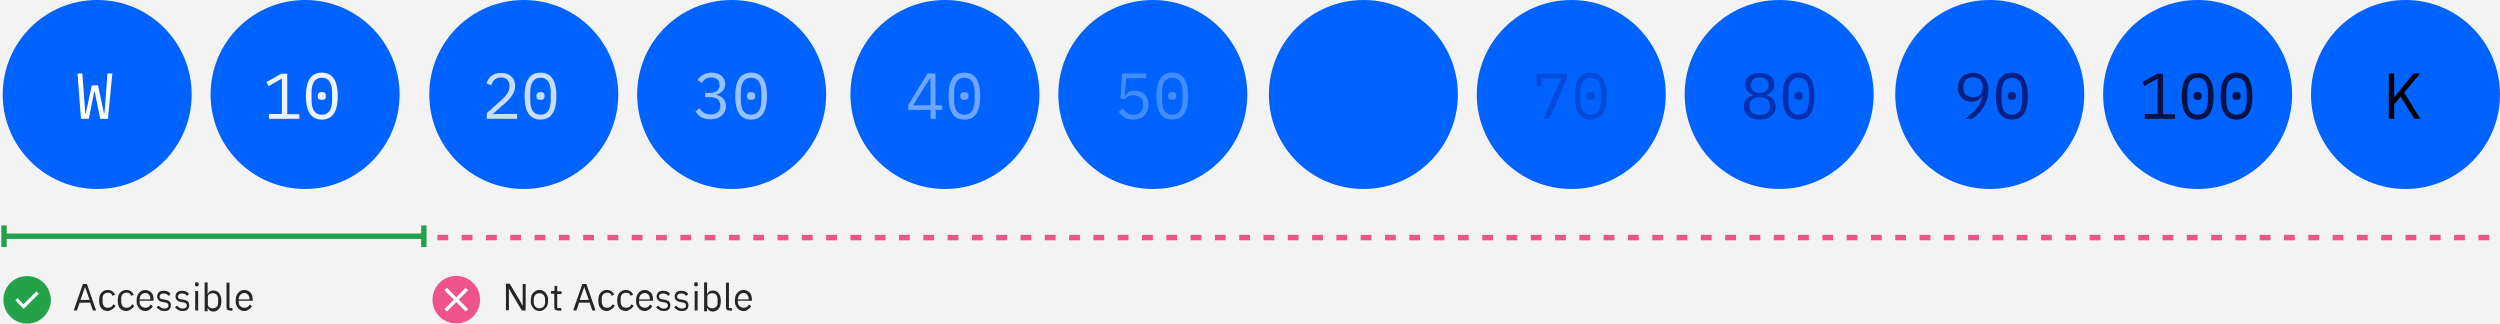
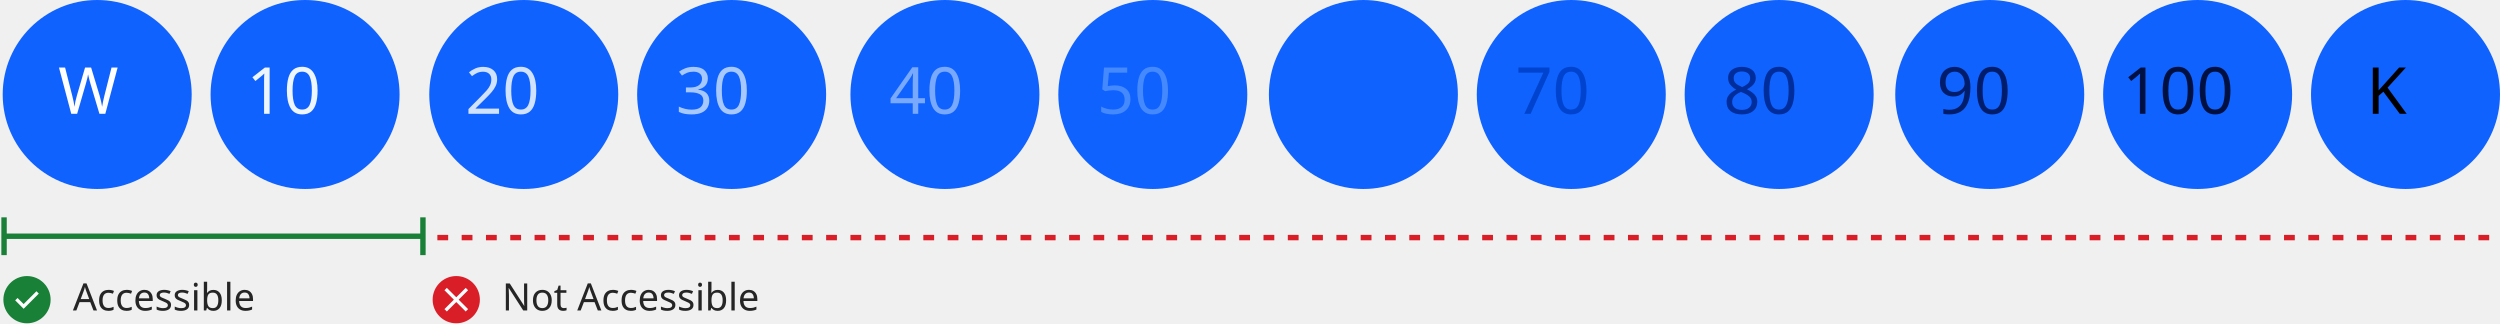
- <svg xmlns="http://www.w3.org/2000/svg" id="Layer_1" viewBox="0 0 926 120">
-   <style>
-     .st1{enable-background:new}.st2{fill:#252525}.st3{fill:#0062ff}.st4{fill:#fff}.st12{fill:#24a249}.st15{fill:#ee538b}.st16{fill:none}
-   </style>
-   <path d="M-4-5h934v128H-4V-5z" fill="#f3f3f3" />
-   <g class="st1">
-     <path class="st2" d="M34.4 115l-1-2.9h-3.9l-1 2.9h-1.2l3.4-9.8h1.5l3.4 9.8h-1.2zm-2.9-8.7l-1.7 4.8h3.4l-1.7-4.8zm8.4 8.9c-.5 0-1-.1-1.4-.3-.4-.2-.7-.4-1-.8-.3-.3-.5-.7-.6-1.2s-.2-1-.2-1.6.1-1.1.2-1.6.4-.9.6-1.2c.3-.3.6-.6 1-.8.4-.2.9-.3 1.4-.3.7 0 1.3.2 1.7.5s.8.7 1 1.2l-.9.5c-.1-.4-.3-.7-.6-.9-.3-.2-.7-.3-1.1-.3-.3 0-.6.1-.9.2-.3.1-.5.3-.6.4s-.3.4-.4.7c-.1.3-.1.6-.1.9v1.2c0 .6.2 1.2.5 1.6s.8.6 1.5.6c.9 0 1.6-.4 2-1.3l.8.5c-.2.5-.6.9-1 1.2s-1.3.8-1.9.8zm6.9 0c-.5 0-1-.1-1.4-.3-.4-.2-.7-.4-1-.8-.3-.3-.5-.7-.6-1.2s-.2-1-.2-1.6.1-1.1.2-1.6.4-.9.6-1.2c.3-.3.6-.6 1-.8.4-.2.9-.3 1.4-.3.7 0 1.3.2 1.7.5s.8.7 1 1.2l-.9.5c-.1-.4-.3-.7-.6-.9-.3-.2-.7-.3-1.1-.3-.3 0-.6.1-.9.2-.3.1-.5.3-.6.4s-.3.4-.4.7c-.1.3-.1.6-.1.9v1.2c0 .6.2 1.2.5 1.6s.8.6 1.5.6c.9 0 1.6-.4 2-1.3l.8.5c-.2.5-.6.9-1 1.2s-1.2.8-1.9.8zm7 0c-.5 0-.9-.1-1.3-.3-.4-.2-.7-.4-1-.8-.3-.3-.5-.7-.7-1.2s-.2-1-.2-1.6.1-1.1.2-1.6c.2-.5.4-.9.7-1.2.3-.3.6-.6 1-.8.4-.2.8-.3 1.3-.3s.9.1 1.3.3.7.4 1 .7c.3.3.5.7.6 1.1s.2.9.2 1.4v.5h-5.2v.3c0 .3 0 .6.1.9s.2.5.4.7.4.3.7.5c.3.1.6.2.9.2.5 0 .9-.1 1.2-.3.3-.2.6-.5.8-.9l.8.6c-.2.5-.6.9-1.1 1.2-.4.4-1 .6-1.7.6zm0-6.7c-.3 0-.6.1-.8.2s-.5.3-.7.5-.3.4-.4.7c-.1.3-.2.6-.2.9v.1h4v-.2c0-.6-.2-1.2-.5-1.5-.4-.5-.8-.7-1.4-.7zm7.1 6.7c-.7 0-1.2-.1-1.7-.4s-.8-.6-1.2-1l.8-.6c.3.4.6.6.9.8.3.2.7.3 1.2.3s.8-.1 1.1-.3.4-.5.4-.9c0-.3-.1-.5-.3-.7s-.5-.3-1-.4l-.6-.1c-.3 0-.6-.1-.9-.2-.3-.1-.5-.2-.7-.4s-.4-.4-.5-.6-.2-.5-.2-.9.1-.7.2-.9c.1-.3.3-.5.5-.7s.5-.3.8-.4.7-.1 1-.1c.6 0 1.1.1 1.5.3.4.2.7.5 1 .9l-.7.7c-.2-.2-.4-.4-.7-.6s-.7-.3-1.2-.3-.8.1-1.1.3c-.2.2-.4.5-.4.8 0 .4.1.6.4.8.2.2.6.3 1 .3l.6.1c.8.1 1.4.4 1.7.7.3.3.5.8.5 1.3 0 .7-.2 1.3-.7 1.7-.2.3-.8.5-1.7.5zm6.8 0c-.7 0-1.2-.1-1.7-.4s-.8-.6-1.2-1l.8-.6c.3.4.6.6.9.8.3.2.7.3 1.2.3s.8-.1 1.1-.3.4-.5.4-.9c0-.3-.1-.5-.3-.7-.2-.2-.5-.3-1-.4l-.6-.1c-.3 0-.6-.1-.9-.2s-.5-.2-.7-.4-.4-.4-.5-.6-.2-.5-.2-.9.1-.7.2-.9c.1-.3.3-.5.5-.7s.5-.3.8-.4.7-.1 1-.1c.6 0 1.1.1 1.5.3.4.2.7.5 1 .9l-.7.7c-.2-.2-.4-.4-.7-.6-.3-.2-.7-.3-1.2-.3s-.8.1-1.1.3c-.2.2-.4.5-.4.8 0 .4.1.6.4.8.2.2.6.3 1 .3l.6.1c.8.1 1.4.4 1.7.7.3.3.5.8.5 1.3 0 .7-.2 1.3-.7 1.7-.2.3-.9.5-1.7.5zm5.2-9.1c-.2 0-.4-.1-.5-.2s-.2-.3-.2-.5v-.2c0-.2.1-.3.2-.5.1-.1.3-.2.5-.2s.4.1.5.2.2.3.2.5v.2c0 .2-.1.3-.2.5-.1.1-.3.2-.5.2zm-.6 1.7h1.1v7.2h-1.1v-7.2zm3.5-3.2h1.1v4.3h.1c.2-.5.5-.8.8-1 .4-.2.8-.3 1.3-.3.4 0 .9.1 1.2.3.4.2.7.4.9.8.3.3.5.7.6 1.2s.2 1 .2 1.6-.1 1.1-.2 1.6-.3.9-.6 1.2c-.3.3-.6.6-.9.8-.4.2-.8.3-1.2.3-1 0-1.7-.4-2.1-1.3h-.1v1.2h-1.1v-10.7zm3 9.6c.6 0 1.1-.2 1.5-.6s.5-.9.5-1.6v-1.2c0-.6-.2-1.2-.5-1.6-.4-.4-.9-.6-1.5-.6-.3 0-.5 0-.7.1l-.6.3c-.2.1-.3.3-.4.4s-.1.4-.1.6v2.7c0 .2 0 .4.1.6s.2.3.4.5.4.2.6.3c.2 0 .4.1.7.1zm6.3.8c-.4 0-.7-.1-.9-.3-.2-.2-.3-.5-.3-.8v-9.2H85v9.4h1.1v1l-1-.1zm5.4.2c-.5 0-.9-.1-1.3-.3-.4-.2-.7-.4-1-.8-.3-.3-.5-.7-.7-1.2s-.2-1-.2-1.6.1-1.1.2-1.6c.2-.5.4-.9.7-1.2.3-.3.6-.6 1-.8.4-.2.8-.3 1.3-.3s.9.1 1.3.3.7.4 1 .7c.3.3.5.7.6 1.1s.2.9.2 1.4v.5h-5.2v.3c0 .3 0 .6.1.9s.2.5.4.7c.2.2.4.3.7.5.3.1.6.2.9.2.5 0 .9-.1 1.2-.3.3-.2.6-.5.8-.9l.8.6c-.2.5-.6.9-1.1 1.2-.5.4-1.1.6-1.7.6zm0-6.7c-.3 0-.6.1-.8.2s-.5.3-.7.5-.3.4-.4.7c-.1.3-.2.6-.2.9v.1h4v-.2c0-.6-.2-1.2-.5-1.5-.4-.5-.9-.7-1.4-.7z" />
-   </g>
-   <g class="st1">
-     <path class="st2" d="M189.7 109l-1.2-2.2v8.1h-1.1v-9.8h1.4l3.6 6 1.2 2.2v-8.1h1.1v9.8h-1.4l-3.6-6zm10.1 6.2c-.5 0-.9-.1-1.3-.3-.4-.2-.7-.4-1-.8-.3-.3-.5-.7-.7-1.2s-.2-1-.2-1.6.1-1.1.2-1.6.4-.9.7-1.2c.3-.3.6-.6 1-.8.4-.2.8-.3 1.3-.3s.9.1 1.3.3c.4.2.7.4 1 .8.3.3.5.7.7 1.2s.2 1 .2 1.6-.1 1.1-.2 1.6-.4.9-.7 1.2c-.3.3-.6.6-1 .8-.4.2-.8.3-1.3.3zm0-1c.6 0 1.1-.2 1.5-.6s.6-.9.6-1.7v-1c0-.8-.2-1.3-.6-1.7s-.9-.6-1.5-.6-1.1.2-1.5.6-.6.9-.6 1.7v1c0 .8.2 1.3.6 1.7.4.4.9.6 1.5.6zm6.7.8c-.4 0-.7-.1-.9-.3s-.3-.5-.3-.9v-5h-1.2v-1h.7c.2 0 .4 0 .5-.1s.1-.3.1-.5v-1.3h1v2h1.6v1h-1.6v5.2h1.5v1l-1.4-.1zm12.9 0l-1-2.9h-3.9l-1 2.9h-1.2l3.4-9.8h1.5l3.4 9.8h-1.2zm-3-8.7l-1.7 4.8h3.4l-1.7-4.8zm8.4 8.9c-.5 0-1-.1-1.4-.3-.4-.2-.7-.4-1-.8-.3-.3-.5-.7-.6-1.2s-.2-1-.2-1.6.1-1.1.2-1.6.4-.9.6-1.2c.3-.3.6-.6 1-.8.4-.2.9-.3 1.4-.3.7 0 1.3.2 1.7.5s.8.7 1 1.2l-.9.5c-.1-.4-.3-.7-.6-.9-.3-.2-.7-.3-1.1-.3-.3 0-.6.1-.9.2-.3.1-.5.3-.6.4s-.3.4-.4.7c-.1.3-.1.6-.1.9v1.2c0 .6.2 1.2.5 1.6s.8.6 1.5.6c.9 0 1.6-.4 2-1.3l.8.5c-.2.5-.6.9-1 1.2s-1.2.8-1.9.8zm7 0c-.5 0-1-.1-1.4-.3-.4-.2-.7-.4-1-.8-.3-.3-.5-.7-.6-1.2s-.2-1-.2-1.6.1-1.1.2-1.6.4-.9.6-1.2c.3-.3.6-.6 1-.8.4-.2.9-.3 1.4-.3.7 0 1.3.2 1.7.5s.8.7 1 1.2l-.9.5c-.1-.4-.3-.7-.6-.9-.3-.2-.7-.3-1.1-.3-.3 0-.6.1-.9.2-.3.1-.5.3-.6.4s-.3.4-.4.7c-.1.3-.1.6-.1.9v1.2c0 .6.2 1.2.5 1.6s.8.6 1.5.6c.9 0 1.6-.4 2-1.3l.8.5c-.2.5-.6.9-1 1.2s-1.2.8-1.9.8zm7 0c-.5 0-.9-.1-1.3-.3-.4-.2-.7-.4-1-.8-.3-.3-.5-.7-.7-1.2s-.2-1-.2-1.6.1-1.1.2-1.6c.2-.5.4-.9.7-1.2.3-.3.6-.6 1-.8.4-.2.8-.3 1.3-.3s.9.1 1.3.3.7.4 1 .7c.3.3.5.7.6 1.1s.2.9.2 1.4v.5h-5.2v.3c0 .3 0 .6.1.9s.2.5.4.7.4.3.7.5c.3.1.6.2.9.2.5 0 .9-.1 1.2-.3.3-.2.6-.5.8-.9l.8.6c-.2.5-.6.9-1.1 1.2-.5.4-1.1.6-1.7.6zm0-6.7c-.3 0-.6.1-.8.2s-.5.3-.7.5-.3.4-.4.7c-.1.3-.2.6-.2.9v.1h4v-.2c0-.6-.2-1.2-.5-1.5-.4-.5-.9-.7-1.4-.7zm7.1 6.7c-.7 0-1.2-.1-1.7-.4s-.8-.6-1.2-1l.8-.6c.3.4.6.6.9.8.3.2.7.3 1.2.3s.8-.1 1.1-.3.4-.5.4-.9c0-.3-.1-.5-.3-.7s-.5-.3-1-.4l-.6-.1c-.3 0-.6-.1-.9-.2-.3-.1-.5-.2-.7-.4s-.4-.4-.5-.6-.2-.5-.2-.9.1-.7.2-.9c.1-.3.3-.5.5-.7s.5-.3.8-.4.7-.1 1-.1c.6 0 1.1.1 1.5.3.4.2.7.5 1 .9l-.7.7c-.2-.2-.4-.4-.7-.6s-.7-.3-1.2-.3-.8.1-1.1.3c-.2.2-.4.5-.4.8 0 .4.1.6.4.8.2.2.6.3 1 .3l.6.1c.8.1 1.4.4 1.7.7.3.3.5.8.5 1.3 0 .7-.2 1.3-.7 1.7-.2.3-.9.5-1.7.5zm6.7 0c-.7 0-1.2-.1-1.7-.4s-.8-.6-1.2-1l.8-.6c.3.4.6.6.9.8.3.2.7.3 1.2.3s.8-.1 1.1-.3.4-.5.4-.9c0-.3-.1-.5-.3-.7s-.5-.3-1-.4l-.6-.1c-.3 0-.6-.1-.9-.2-.3-.1-.5-.2-.7-.4s-.4-.4-.5-.6-.2-.5-.2-.9.1-.7.2-.9c.1-.3.3-.5.5-.7s.5-.3.8-.4.7-.1 1-.1c.6 0 1.1.1 1.5.3.4.2.7.5 1 .9l-.7.7c-.2-.2-.4-.4-.7-.6s-.7-.3-1.2-.3-.8.1-1.1.3c-.2.2-.4.5-.4.8 0 .4.1.6.4.8.2.2.6.3 1 .3l.6.1c.8.1 1.4.4 1.7.7.3.3.5.8.5 1.3 0 .7-.2 1.3-.7 1.7-.2.3-.8.5-1.7.5zm5.2-9.1c-.2 0-.4-.1-.5-.2s-.2-.3-.2-.5v-.2c0-.2.1-.3.2-.5.1-.1.3-.2.5-.2s.4.1.5.2.2.3.2.5v.2c0 .2-.1.3-.2.5 0 .1-.2.2-.5.2zm-.5 1.7h1.1v7.2h-1.1v-7.2zm3.5-3.2h1.1v4.3h.1c.2-.5.5-.8.8-1 .4-.2.8-.3 1.3-.3.4 0 .9.1 1.2.3.4.2.7.4.9.8.3.3.5.7.6 1.2s.2 1 .2 1.6-.1 1.1-.2 1.6-.3.9-.6 1.2c-.3.3-.6.6-.9.8-.4.2-.8.3-1.2.3-1 0-1.7-.4-2.1-1.3h-.1v1.2h-1.1v-10.7zm3 9.6c.6 0 1.1-.2 1.5-.6s.5-.9.5-1.6v-1.2c0-.6-.2-1.2-.5-1.6-.4-.4-.9-.6-1.5-.6-.3 0-.5 0-.7.1l-.6.3c-.2.1-.3.3-.4.4s-.1.4-.1.6v2.7c0 .2 0 .4.1.6s.2.3.4.5.4.2.6.3c.2 0 .4.1.7.1zm6.3.8c-.4 0-.7-.1-.9-.3-.2-.2-.3-.5-.3-.8v-9.2h1.1v9.4h1.1v1l-1-.1zm5.3.2c-.5 0-.9-.1-1.3-.3-.4-.2-.7-.4-1-.8-.3-.3-.5-.7-.7-1.2s-.2-1-.2-1.6.1-1.1.2-1.6c.2-.5.4-.9.7-1.2.3-.3.6-.6 1-.8.4-.2.8-.3 1.3-.3s.9.1 1.3.3.7.4 1 .7c.3.3.5.7.6 1.1s.2.9.2 1.4v.5h-5.2v.3c0 .3 0 .6.1.9s.2.5.4.7c.2.2.4.3.7.5.3.1.6.2.9.2.5 0 .9-.1 1.2-.3.3-.2.6-.5.8-.9l.8.6c-.2.5-.6.9-1.1 1.2-.4.4-1 .6-1.7.6zm0-6.7c-.3 0-.6.1-.8.2s-.5.3-.7.5-.3.4-.4.7c-.1.3-.2.6-.2.9v.1h4v-.2c0-.6-.2-1.2-.5-1.5-.3-.5-.8-.7-1.4-.7z" />
-   </g>
-   <circle class="st3" cx="505" cy="35" r="35" />
-   <g transform="translate(1)">
-     <circle class="st3" cx="35" cy="35" r="35" />
-     <path class="st4" d="M31.9 44H29l-1.3-16.8h1.8l.7 9.6.4 5.1h.2L33 31.6h2.3l2.2 10.3h.2l.4-5.1.7-9.6h1.8L39 44h-2.9l-2-10h-.2l-2 10z" />
-   </g>
-   <g transform="translate(78)">
-     <circle class="st3" cx="35" cy="35" r="35" />
-     <path d="M32.9 44H21.6v-1.8h4.8V29.1l-4.9 2.8-.8-1.5 5.5-3.1h2.2v15h4.4c.1-.1.1 1.7.1 1.7zm8.3.3c-4.1 0-5.9-3.2-5.9-8.7s1.8-8.7 5.9-8.7 5.9 3.2 5.9 8.7-1.8 8.7-5.9 8.7zm0-1.8c2.7 0 3.8-2.2 3.8-5.5v-2.7c0-3.4-1.1-5.5-3.8-5.5s-3.8 2.2-3.8 5.5V37c0 3.4 1.1 5.5 3.8 5.5zm0-5.5c-1.1 0-1.5-.5-1.5-1.2v-.5c0-.6.4-1.2 1.5-1.2s1.5.5 1.5 1.2v.5c0 .7-.4 1.2-1.5 1.2z" fill="#edf4ff" />
-   </g>
-   <g transform="translate(159)">
-     <circle class="st3" cx="35" cy="35" r="35" />
-     <path d="M32.5 42.2V44H21.3v-2.1l5.6-5c1.6-1.5 2.8-3 2.8-4.7v-.3c0-2-1.1-3.2-3.1-3.2s-3.1 1.1-3.6 2.9l-1.8-.7c.6-2 2.2-3.9 5.4-3.9 3.3 0 5.2 2 5.2 4.8 0 2.5-1.5 4.4-3.7 6.4l-4.7 4.1c0-.1 9.1-.1 9.1-.1zm8.7 2.1c-4.1 0-5.9-3.2-5.9-8.7s1.8-8.7 5.9-8.7 5.9 3.2 5.9 8.7-1.8 8.7-5.9 8.7zm0-1.8c2.7 0 3.8-2.2 3.8-5.5v-2.7c0-3.4-1.1-5.5-3.8-5.5s-3.8 2.2-3.8 5.5V37c0 3.4 1.1 5.5 3.8 5.5zm0-5.5c-1.1 0-1.5-.5-1.5-1.2v-.5c0-.6.4-1.2 1.5-1.2s1.5.5 1.5 1.2v.5c0 .7-.4 1.2-1.5 1.2z" fill="#c9deff" />
-   </g>
-   <g transform="translate(236)">
-     <circle class="st3" cx="35" cy="35" r="35" />
-     <path d="M25.2 34.4H27c2.3 0 3.5-1.2 3.5-2.8v-.2c0-1.8-1.2-2.7-3.1-2.7-1.8 0-2.8.9-3.5 2.1l-1.5-1.2c.9-1.3 2.4-2.7 5.1-2.7 2.9 0 5.1 1.5 5.1 4.2 0 2.2-1.4 3.5-3.3 3.9v.1c1.8.4 3.6 1.7 3.6 4.2 0 2.9-2.3 4.9-5.8 4.9-3 0-4.5-1.4-5.5-2.9l1.5-1.2c.9 1.3 1.9 2.3 4 2.3 2.4 0 3.7-1.2 3.7-3.1v-.2c0-2-1.2-3.1-3.7-3.1h-2c.1.1.1-1.6.1-1.6zm17 9.9c-4.1 0-5.9-3.2-5.9-8.7s1.8-8.7 5.9-8.7 5.9 3.2 5.9 8.7-1.8 8.7-5.9 8.7zm0-1.8c2.7 0 3.8-2.2 3.8-5.5v-2.7c0-3.4-1.1-5.5-3.8-5.5s-3.8 2.2-3.8 5.5V37c0 3.4 1.1 5.5 3.8 5.5zm0-5.5c-1.1 0-1.5-.5-1.5-1.2v-.5c0-.6.4-1.2 1.5-1.2s1.5.5 1.5 1.2v.5c0 .7-.4 1.2-1.5 1.2z" fill="#97c1ff" />
-   </g>
-   <g transform="translate(315)">
-     <circle class="st3" cx="35" cy="35" r="35" />
-     <path d="M31.6 44h-1.9v-3.3h-8.3v-1.8l7.2-11.7h2.9V39H34v1.7h-2.5c.1 0 .1 3.3.1 3.3zm-2-15.2L23.2 39h6.5l-.1-10.2c.1 0 0 0 0 0zm12.6 15.5c-4.1 0-5.9-3.2-5.9-8.7s1.8-8.7 5.9-8.7 5.9 3.2 5.9 8.7-1.8 8.7-5.9 8.7zm0-1.8c2.7 0 3.8-2.2 3.8-5.5v-2.7c0-3.4-1.1-5.5-3.8-5.5s-3.8 2.2-3.8 5.5V37c0 3.4 1.1 5.5 3.8 5.5zm0-5.5c-1.1 0-1.5-.5-1.5-1.2v-.5c0-.6.4-1.2 1.5-1.2s1.5.5 1.5 1.2v.5c0 .7-.4 1.2-1.5 1.2z" fill="#6ea6ff" />
-   </g>
-   <g transform="translate(392)">
-     <circle class="st3" cx="35" cy="35" r="35" />
-     <path d="M32.6 27.2V29h-7.5l-.5 6.4h.2c.8-1.1 1.7-1.8 3.5-1.8 2.9 0 5.1 1.9 5.1 5.2s-2.1 5.5-5.7 5.5c-2.8 0-4.3-1.4-5.3-2.9l1.5-1.2c.9 1.3 1.8 2.3 3.9 2.3 2.3 0 3.6-1.3 3.6-3.5v-.2c0-2.2-1.3-3.5-3.6-3.5-1.6 0-2.4.6-3.1 1.4l-1.7-.2.6-9.2c-.1-.1 9-.1 9-.1zm9.6 17.1c-4.1 0-5.9-3.2-5.9-8.7s1.8-8.7 5.9-8.7 5.9 3.2 5.9 8.7-1.8 8.7-5.9 8.7zm0-1.8c2.7 0 3.8-2.2 3.8-5.5v-2.7c0-3.4-1.1-5.5-3.8-5.5s-3.8 2.2-3.8 5.5V37c0 3.4 1.1 5.5 3.8 5.5zm0-5.5c-1.1 0-1.5-.5-1.5-1.2v-.5c0-.6.4-1.2 1.5-1.2s1.5.5 1.5 1.2v.5c0 .7-.4 1.2-1.5 1.2z" fill="#418cff" />
-   </g>
-   <g transform="translate(547)">
-     <circle class="st3" cx="35" cy="35" r="35" />
-     <path d="M26.9 44h-2.2l6.6-15H24v3.1h-1.8v-4.8h11.2V29l-6.5 15zm15.3.3c-4.1 0-5.9-3.2-5.9-8.7s1.8-8.7 5.9-8.7 5.9 3.2 5.9 8.7-1.8 8.7-5.9 8.7zm0-1.8c2.7 0 3.8-2.2 3.8-5.5v-2.7c0-3.4-1.1-5.5-3.8-5.5s-3.8 2.2-3.8 5.5V37c0 3.4 1.1 5.5 3.8 5.5zm0-5.5c-1.1 0-1.5-.5-1.5-1.2v-.5c0-.6.4-1.2 1.5-1.2s1.5.5 1.5 1.2v.5c0 .7-.4 1.2-1.5 1.2z" fill="#054ada" />
-   </g>
-   <g transform="translate(624)">
-     <circle class="st3" cx="35" cy="35" r="35" />
-     <path d="M27.8 44.3c-3.9 0-5.9-2.1-5.9-4.8 0-2.3 1.4-3.6 3.4-4.2v-.2c-1.8-.6-2.9-2-2.9-3.9 0-2.5 2-4.2 5.4-4.2s5.4 1.7 5.4 4.2c0 1.9-1.1 3.3-2.9 3.9v.2c2 .6 3.4 1.9 3.4 4.2 0 2.7-2 4.8-5.9 4.8zm0-1.7c2.4 0 3.8-1.1 3.8-3V39c0-1.9-1.4-3-3.8-3S24 37.1 24 39v.5c0 2 1.4 3.1 3.8 3.1zm0-8.2c2.2 0 3.3-1 3.3-2.7v-.3c0-1.7-1.2-2.7-3.3-2.7s-3.3 1-3.3 2.7v.3c0 1.7 1.1 2.7 3.3 2.7zm14.4 9.9c-4.1 0-5.9-3.2-5.9-8.7s1.8-8.7 5.9-8.7 5.9 3.2 5.9 8.7-1.8 8.7-5.9 8.7zm0-1.8c2.7 0 3.8-2.2 3.8-5.5v-2.7c0-3.4-1.1-5.5-3.8-5.5s-3.8 2.2-3.8 5.5V37c0 3.4 1.1 5.5 3.8 5.5zm0-5.5c-1.1 0-1.5-.5-1.5-1.2v-.5c0-.6.4-1.2 1.5-1.2s1.5.5 1.5 1.2v.5c0 .7-.4 1.2-1.5 1.2z" fill="#0530ad" />
-   </g>
-   <path class="st12" d="M2.5 86.5H156v-3h2v8h-2v-3H2.5v3h-2v-8h2v3z" />
-   <g transform="translate(702)">
-     <circle class="st3" cx="35" cy="35" r="35" />
-     <path d="M34.5 33.4c0 5-3.3 8.9-6.1 10.6h-2.6c3.6-2.6 5.7-4.8 6.6-8.7h-.1c-.8 1.4-2 2.4-4.1 2.4-2.9 0-5-2-5-5.2 0-3.3 2.2-5.5 5.6-5.5 3.5 0 5.7 2.4 5.7 6.4zM28.8 36c2.3 0 3.6-1.3 3.6-3.6v-.2c0-2.3-1.3-3.6-3.6-3.6s-3.6 1.3-3.6 3.6v.2c0 2.3 1.3 3.6 3.6 3.6zm14.4 8.3c-4.1 0-5.9-3.2-5.9-8.7s1.8-8.7 5.9-8.7 5.9 3.2 5.9 8.7-1.8 8.7-5.9 8.7zm0-1.8c2.7 0 3.8-2.2 3.8-5.5v-2.7c0-3.4-1.1-5.5-3.8-5.5s-3.8 2.2-3.8 5.5V37c0 3.4 1.1 5.5 3.8 5.5zm0-5.5c-1.1 0-1.5-.5-1.5-1.2v-.5c0-.6.4-1.2 1.5-1.2s1.5.5 1.5 1.2v.5c0 .7-.4 1.2-1.5 1.2z" fill="#061f80" />
-   </g>
-   <g transform="translate(779)">
-     <circle class="st3" cx="35" cy="35" r="35" />
-     <path d="M26.7 44H15.4v-1.8h4.8V29.1l-4.9 2.8-.8-1.5 5.5-3.1h2.2v15h4.4V44h.1zm8.3.3c-4.1 0-5.9-3.2-5.9-8.7S30.9 27 35 27s5.9 3.2 5.9 8.7-1.8 8.6-5.9 8.6zm0-1.8c2.7 0 3.8-2.2 3.8-5.5v-2.7c0-3.4-1.1-5.5-3.8-5.5s-3.8 2.2-3.8 5.5V37c0 3.4 1.1 5.5 3.8 5.5zm0-5.5c-1.1 0-1.5-.5-1.5-1.2v-.5c0-.6.4-1.2 1.5-1.2s1.5.5 1.5 1.2v.5c0 .7-.4 1.2-1.5 1.2zm14.4 7.3c-4.1 0-5.9-3.2-5.9-8.7s1.8-8.7 5.9-8.7 5.9 3.2 5.9 8.7-1.8 8.7-5.9 8.7zm0-1.8c2.7 0 3.8-2.2 3.8-5.5v-2.7c0-3.4-1.1-5.5-3.8-5.5s-3.8 2.2-3.8 5.5V37c0 3.4 1.1 5.5 3.8 5.5zm0-5.5c-1.1 0-1.5-.5-1.5-1.2v-.5c0-.6.4-1.2 1.5-1.2s1.5.5 1.5 1.2v.5c0 .7-.4 1.2-1.5 1.2z" fill="#051243" />
-   </g>
-   <g transform="translate(856)">
-     <circle class="st3" cx="35" cy="35" r="35" />
-     <path d="M38.3 44l-5.1-8.2-2.4 2.8V44h-2V27.2h2V36h.1l2.2-2.8 4.9-6h2.4l-5.9 7.1 6 9.7h-2.2z" />
-   </g>
-   <path class="st15" d="M162 89v-2h4v2h-4zm9 0v-2h4v2h-4zm9 0v-2h4v2h-4zm9 0v-2h4v2h-4zm9 0v-2h4v2h-4zm9 0v-2h4v2h-4zm9 0v-2h4v2h-4zm9 0v-2h4v2h-4zm9 0v-2h4v2h-4zm9 0v-2h4v2h-4zm9 0v-2h4v2h-4zm9 0v-2h4v2h-4zm9 0v-2h4v2h-4zm9 0v-2h4v2h-4zm9 0v-2h4v2h-4zm9 0v-2h4v2h-4zm9 0v-2h4v2h-4zm9 0v-2h4v2h-4zm9 0v-2h4v2h-4zm9 0v-2h4v2h-4zm9 0v-2h4v2h-4zm9 0v-2h4v2h-4zm9 0v-2h4v2h-4zm9 0v-2h4v2h-4zm9 0v-2h4v2h-4zm9 0v-2h4v2h-4zm9 0v-2h4v2h-4zm9 0v-2h4v2h-4zm9 0v-2h4v2h-4zm9 0v-2h4v2h-4zm9 0v-2h4v2h-4zm9 0v-2h4v2h-4zm9 0v-2h4v2h-4zm9 0v-2h4v2h-4zm9 0v-2h4v2h-4zm9 0v-2h4v2h-4zm9 0v-2h4v2h-4zm9 0v-2h4v2h-4zm9 0v-2h4v2h-4zm9 0v-2h4v2h-4zm9 0v-2h4v2h-4zm9 0v-2h4v2h-4zm9 0v-2h4v2h-4zm9 0v-2h4v2h-4zm9 0v-2h4v2h-4zm9 0v-2h4v2h-4zm9 0v-2h4v2h-4zm9 0v-2h4v2h-4zm9 0v-2h4v2h-4zm9 0v-2h4v2h-4zm9 0v-2h4v2h-4zm9 0v-2h4v2h-4zm9 0v-2h4v2h-4zm9 0v-2h4v2h-4zm9 0v-2h4v2h-4zm9 0v-2h4v2h-4zm9 0v-2h4v2h-4zm9 0v-2h4v2h-4zm9 0v-2h4v2h-4zm9 0v-2h4v2h-4zm9 0v-2h4v2h-4zm9 0v-2h4v2h-4zm9 0v-2h4v2h-4zm9 0v-2h4v2h-4zm9 0v-2h4v2h-4zm9 0v-2h4v2h-4zm9 0v-2h4v2h-4zm9 0v-2h4v2h-4zm9 0v-2h4v2h-4zm9 0v-2h4v2h-4zm9 0v-2h4v2h-4zm9 0v-2h4v2h-4zm9 0v-2h4v2h-4zm9 0v-2h4v2h-4zm9 0v-2h4v2h-4zm9 0v-2h4v2h-4zm9 0v-2h4v2h-4zm9 0v-2h4v2h-4zm9 0v-2h4v2h-4zm9 0v-2h4v2h-4zm9 0v-2h4v2h-4zm9 0v-2h4v2h-4zm9 0v-2h4v2h-4zm9 0v-2h4v2h-4zm9 0v-2h4v2h-4z" />
-   <g transform="translate(1.25 102.25)">
-     <path id="a_1_" class="st12" d="M8.8 0C3.9 0 0 3.9 0 8.8c0 4.8 3.9 8.8 8.8 8.8 4.8 0 8.8-3.9 8.8-8.8-.1-4.9-4-8.8-8.8-8.8z" />
-   </g>
-   <path class="st4" d="M14.4 108.8l-.9-.9-4.8 4.8-2.2-2.3-.8.9 3.1 3.1c0-.1 5.6-5.6 5.6-5.6z" />
-   <path class="st16" d="M0 101h20v20H0v-20z" />
-   <g>
-     <path class="st15" d="M169 102.2c-4.8 0-8.8 3.9-8.8 8.8s3.9 8.8 8.8 8.8 8.8-3.9 8.8-8.8-4-8.8-8.8-8.8z" />
-     <path class="st4" d="M173.4 107.5l-.9-.9-3.5 3.5-3.5-3.5-.9.9 3.5 3.5-3.5 3.5.9.9 3.5-3.5 3.5 3.5.9-.9-3.5-3.5 3.5-3.5z" />
-     <path class="st16" d="M159 101h20v20h-20v-20z" />
+ <svg xmlns="http://www.w3.org/2000/svg" width="926px" height="120px" viewBox="0 0 926 120" version="1.1">
+   <g id="wcag-dos-donts-desktop" stroke="none" stroke-width="1" fill="none" fill-rule="evenodd">
+     <g id="Group-51">
+       <text id="Accessible" font-family="IBMPlexSans, IBM Plex Sans" font-size="14" font-weight="normal" line-spacing="20" fill="#252525">
+         <tspan x="27" y="115">Accessible</tspan>
+       </text>
+       <text id="Not-Accessible-Copy" font-family="IBMPlexSans, IBM Plex Sans" font-size="14" font-weight="normal" line-spacing="20" fill="#252525">
+         <tspan x="186" y="115">Not Accessible</tspan>
+       </text>
+       <circle id="Oval-2-Copy-36" fill="#0F62FE" cx="659" cy="35" r="35" />
+       <circle id="Oval-2-Copy-38" fill="#0F62FE" cx="194" cy="35" r="35" />
+       <circle id="Oval-2-Copy-40" fill="#0F62FE" cx="36" cy="35" r="35" />
+       <circle id="Oval-2-Copy-41" fill="#0F62FE" cx="113" cy="35" r="35" />
+       <circle id="Oval-2-Copy-43" fill="#0F62FE" cx="350" cy="35" r="35" />
+       <circle id="Oval-2-Copy-45" fill="#0F62FE" cx="505" cy="35" r="35" />
+       <circle id="Oval-2-Copy-47" fill="#0F62FE" cx="271" cy="35" r="35" />
+       <circle id="Oval-2-Copy-49" fill="#0F62FE" cx="427" cy="35" r="35" />
+       <circle id="Oval-2-Copy-51" fill="#0F62FE" cx="582" cy="35" r="35" />
+       <text id="W-Copy-6" font-family="IBMPlexMono, IBM Plex Mono" font-size="24" font-weight="normal" line-spacing="20" fill="#FFFFFF">
+         <tspan x="21.56" y="42.144">W</tspan>
+       </text>
+       <text id="10-copy-2" font-family="IBMPlexMono, IBM Plex Mono" font-size="24" font-weight="normal" line-spacing="20" fill="#EDF5FF">
+         <tspan x="91.36" y="42.144">10</tspan>
+       </text>
+       <text id="20-copy-2" font-family="IBMPlexMono, IBM Plex Mono" font-size="24" font-weight="normal" line-spacing="20" fill="#D0E2FF">
+         <tspan x="172.36" y="42.144">20</tspan>
+       </text>
+       <text id="30-copy-2" font-family="IBMPlexMono, IBM Plex Mono" font-size="24" font-weight="normal" line-spacing="20" fill="#A6C8FF">
+         <tspan x="250.36" y="42.144">30</tspan>
+       </text>
+       <text id="40-copy-2" font-family="IBMPlexMono, IBM Plex Mono" font-size="24" font-weight="normal" line-spacing="20" fill="#78A9FF">
+         <tspan x="329.36" y="42.144">40</tspan>
+       </text>
+       <text id="50-copy-2" font-family="IBMPlexMono, IBM Plex Mono" font-size="24" font-weight="normal" line-spacing="20" fill="#4589FF">
+         <tspan x="406.36" y="42.144">50</tspan>
+       </text>
+       <text id="70-copy-2" font-family="IBMPlexMono, IBM Plex Mono" font-size="24" font-weight="normal" line-spacing="20" fill="#0043CE">
+         <tspan x="561.36" y="42.144">70</tspan>
+       </text>
+       <text id="80" font-family="IBMPlexMono, IBM Plex Mono" font-size="24" font-weight="normal" line-spacing="20" fill="#002D9C">
+         <tspan x="638.36" y="42.144">80</tspan>
+       </text>
+       <circle id="Oval-2-Copy-53" fill="#0F62FE" cx="814" cy="35" r="35" />
+       <circle id="Oval-2-Copy-55" fill="#0F62FE" cx="737" cy="35" r="35" />
+       <circle id="Oval-2-Copy-58" fill="#0F62FE" cx="891" cy="35" r="35" />
+       <path id="Line-2-Copy" d="M157.653,94.5 L155.653,94.5 L155.653,88.5 L2.5,88.5 L2.5,94.5 L0.5,94.5 L0.5,80.5 L2.5,80.5 L2.5,86.5 L155.653,86.5 L155.653,80.5 L157.653,80.5 L157.653,94.5 Z" fill="#198038" fill-rule="nonzero" />
+       <text id="90-copy-2" font-family="IBMPlexMono, IBM Plex Mono" font-size="24" font-weight="normal" line-spacing="20" fill="#001D6C">
+         <tspan x="717.36" y="42.144">90</tspan>
+       </text>
+       <text id="100-copy-2" font-family="IBMPlexMono, IBM Plex Mono" font-size="24" font-weight="normal" line-spacing="20" fill="#001141">
+         <tspan x="786.16" y="42.144">100</tspan>
+       </text>
+       <text id="K-Copy-12" font-family="IBMPlexMono, IBM Plex Mono" font-size="24" font-weight="normal" line-spacing="20" fill="#000000">
+         <tspan x="876.56" y="42.144">K</tspan>
+       </text>
+       <circle id="Oval-5" fill="#FFFFFF" cx="10" cy="111" r="7" />
+       <path d="M10,102.25 C14.812,102.25 18.75,106.188 18.75,111 C18.75,115.812 14.812,119.75 10,119.75 C5.188,119.75 1.25,115.812 1.25,111 C1.25,106.188 5.188,102.25 10,102.25 Z M13.5,107.875 L8.75,112.625 L6.5,110.375 L5.625,111.25 L8.75,114.375 L14.375,108.75 L13.5,107.875 Z" id="Mask" fill="#198038" fill-rule="nonzero" />
+       <line x1="163" y1="88" x2="927" y2="88" id="Line-2-Copy-3" stroke="#DA1E28" stroke-width="2" stroke-linecap="square" stroke-dasharray="2,7" />
+       <path d="M169,102.25 C164.168,102.25 160.25,106.168 160.25,111 C160.25,115.832 164.168,119.75 169,119.75 C173.832,119.75 177.75,115.832 177.75,111 C177.75,108.679 176.828,106.454 175.187,104.813 C173.546,103.172 171.321,102.25 169,102.25 Z" id="Shape" fill="#DA1E28" fill-rule="nonzero" />
+       <polygon id="Shape" fill="#FFFFFF" fill-rule="nonzero" points="173.375 107.506 172.494 106.625 169 110.119 165.506 106.625 164.625 107.506 168.119 111 164.625 114.494 165.506 115.375 169 111.881 172.494 115.375 173.375 114.494 169.881 111" />
+       <rect id="Rectangle-path" x="159" y="101" width="20" height="20" />
+     </g>
  </g>
</svg>
